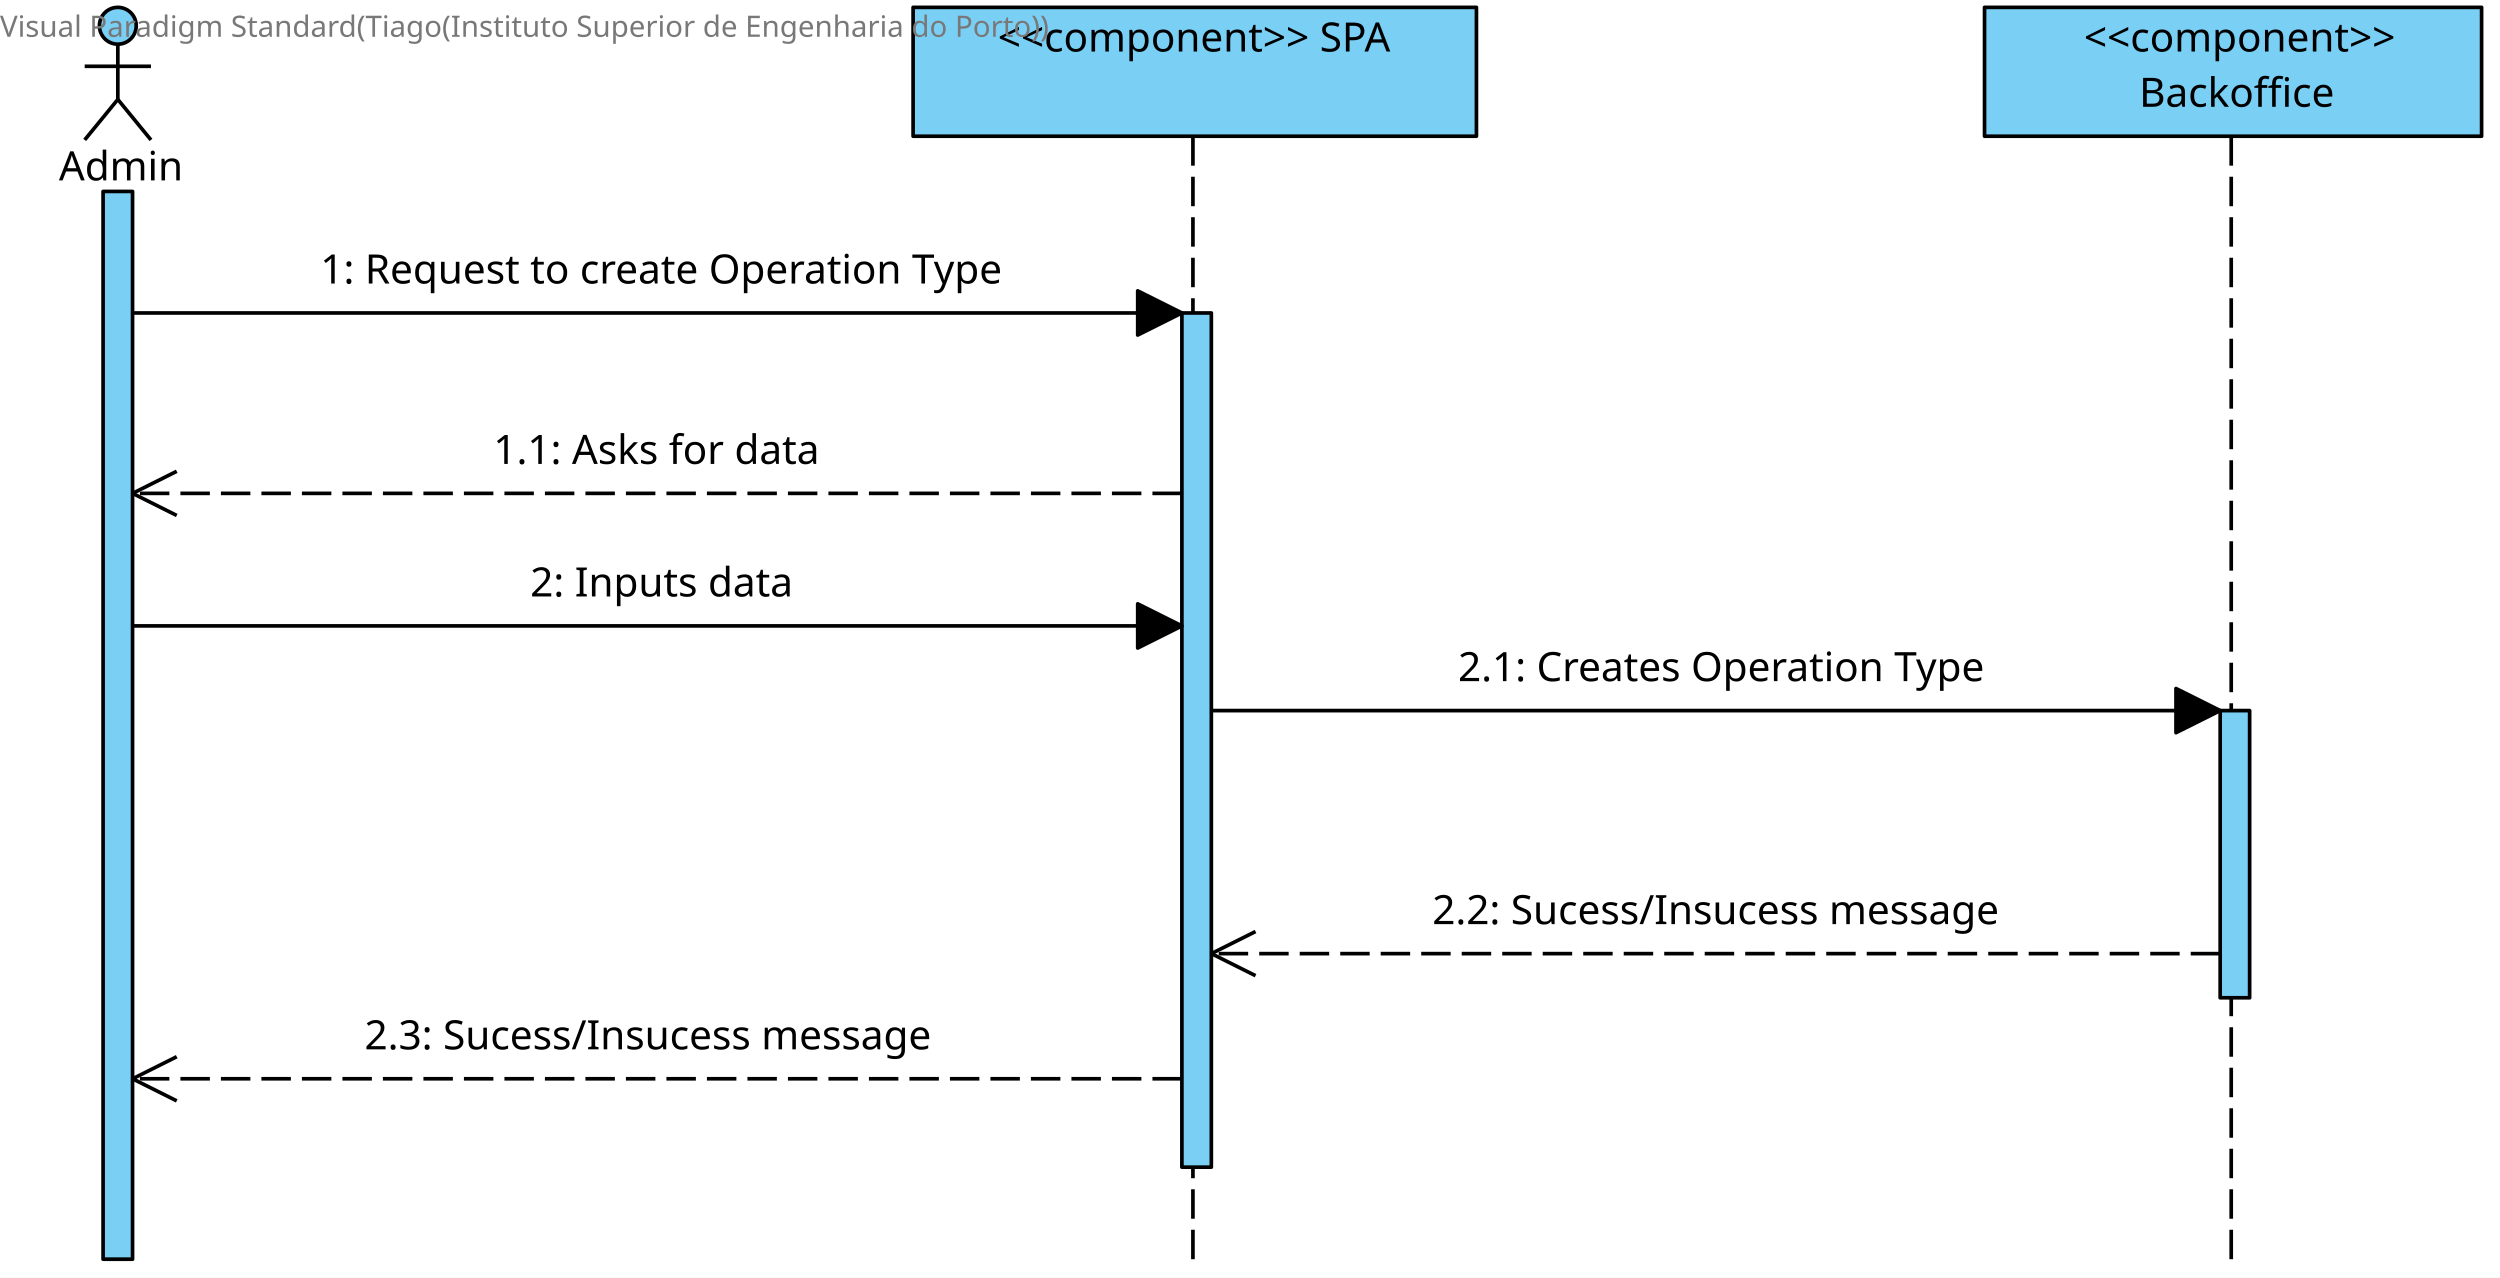
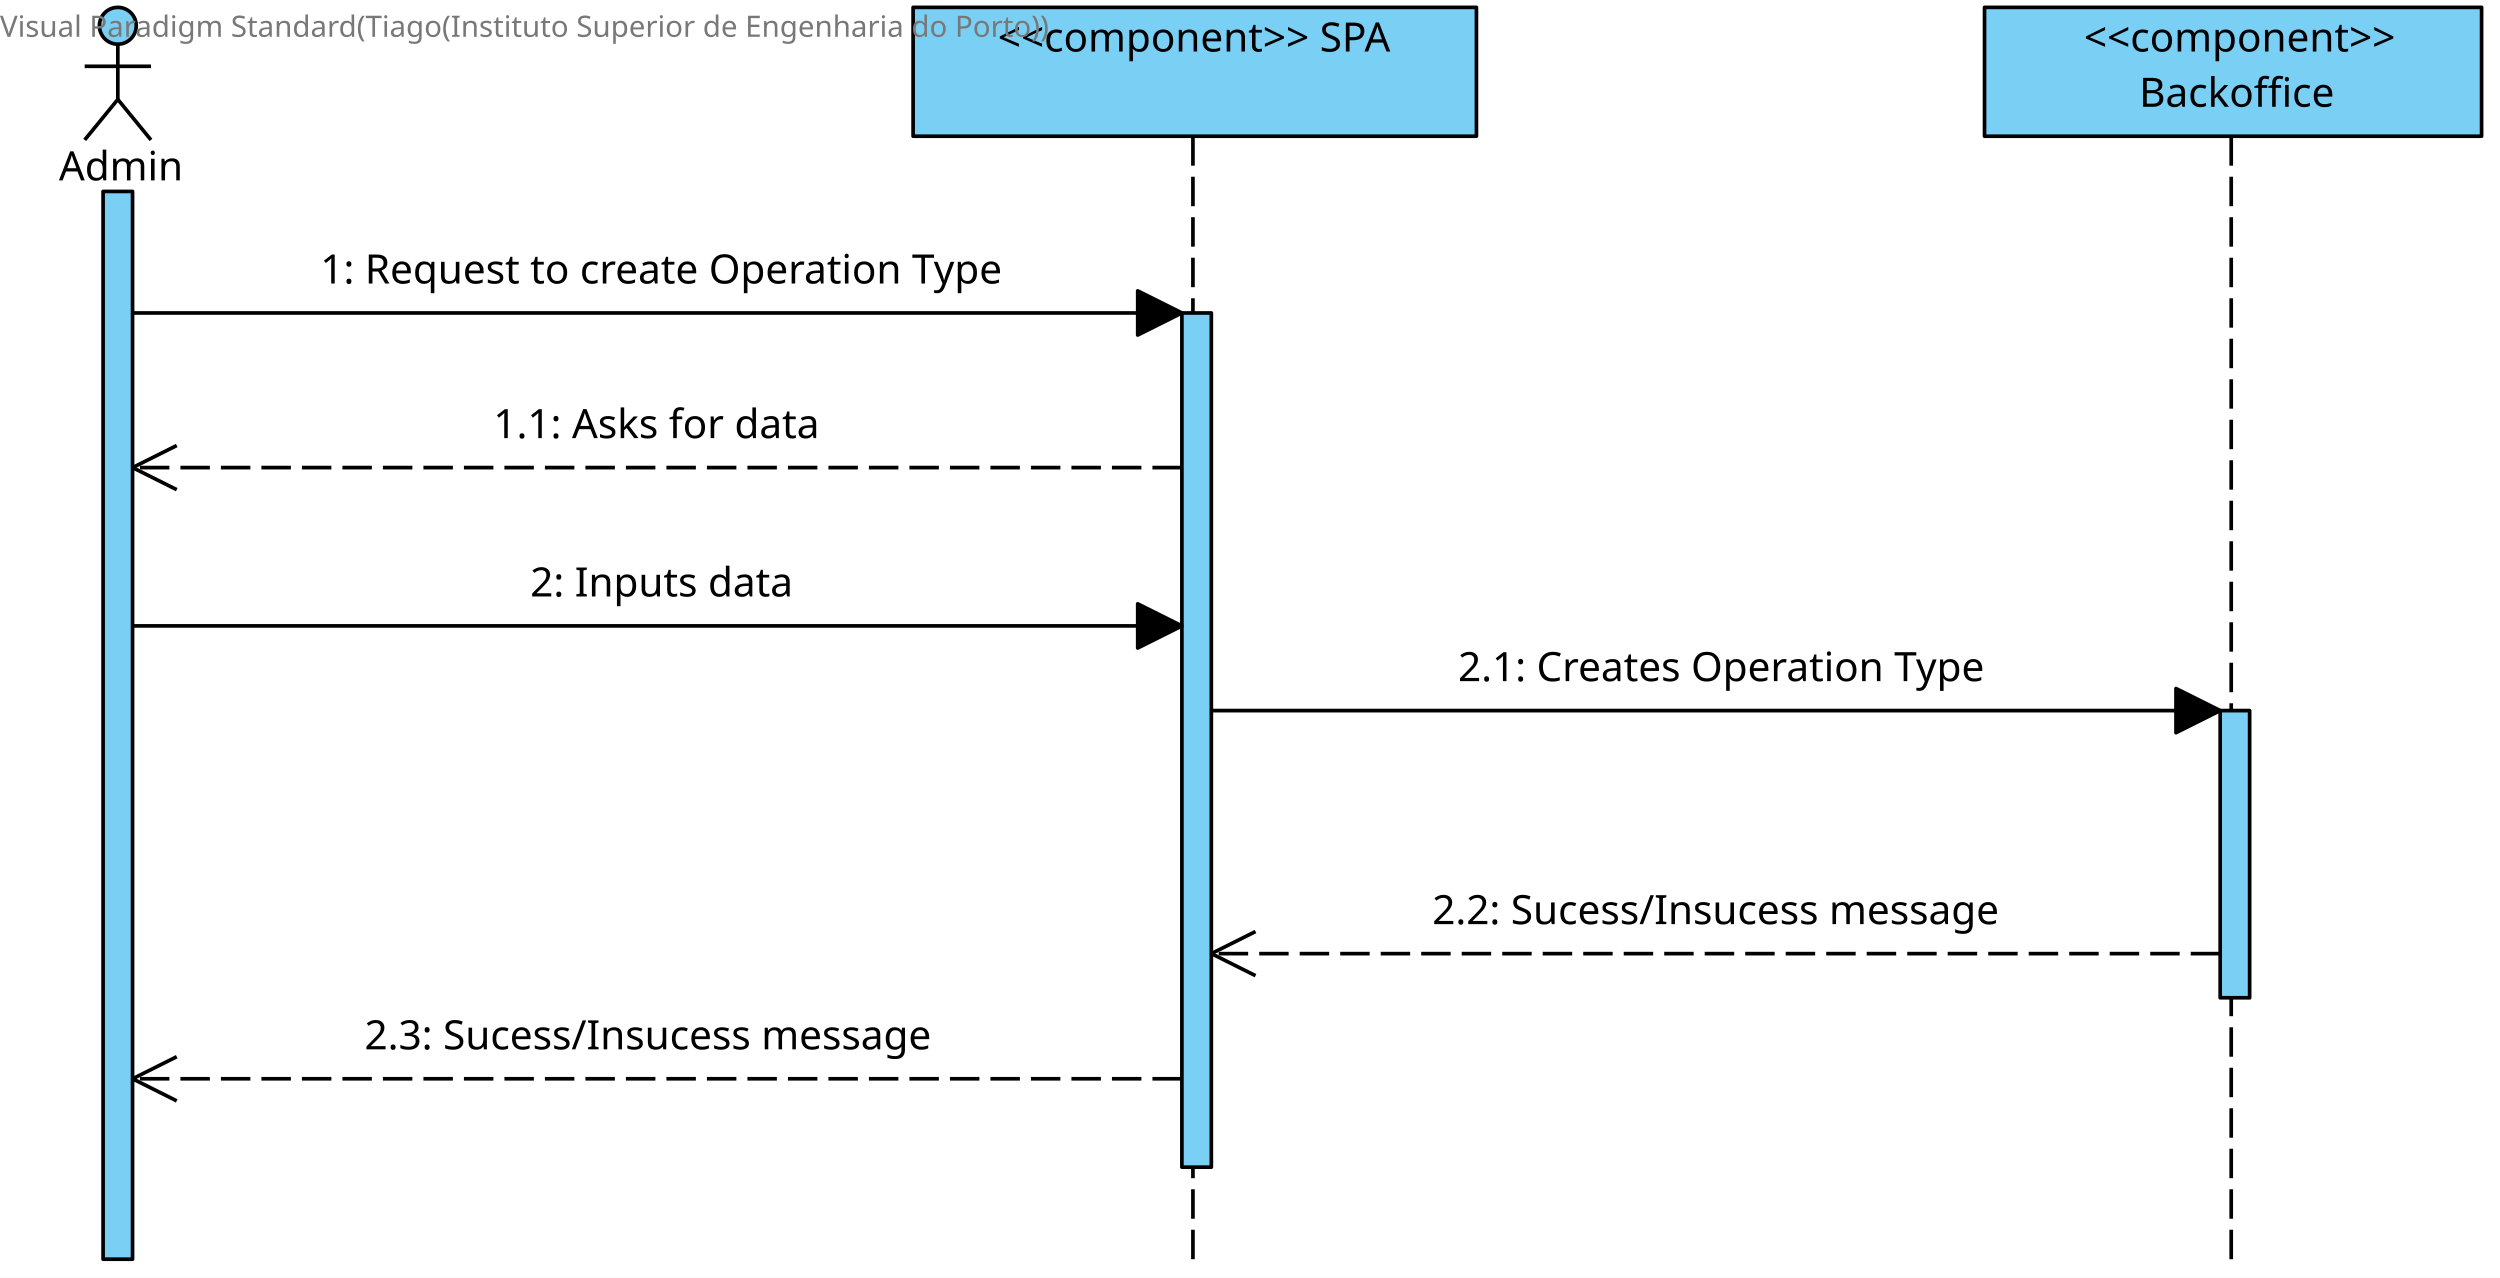
<svg xmlns="http://www.w3.org/2000/svg" fill-opacity="0" color-rendering="auto" color-interpolation="auto" text-rendering="auto" stroke="rgb(0,0,0)" stroke-linecap="square" width="679" stroke-miterlimit="10" shape-rendering="auto" stroke-opacity="0" fill="rgb(0,0,0)" stroke-dasharray="none" font-weight="normal" stroke-width="1" height="347" font-family="'Dialog'" font-style="normal" stroke-linejoin="miter" font-size="12px" stroke-dashoffset="0" image-rendering="auto">
  <defs id="genericDefs" />
  <g>
    <defs id="defs1">
      <clipPath clipPathUnits="userSpaceOnUse" id="clipPath1">
        <path d="M-7 -7 L71 -7 L71 352 L-7 352 L-7 -7 Z" />
      </clipPath>
      <clipPath clipPathUnits="userSpaceOnUse" id="clipPath2">
        <path d="M-7 -7 L165 -7 L165 352 L-7 352 L-7 -7 Z" />
      </clipPath>
      <clipPath clipPathUnits="userSpaceOnUse" id="clipPath3">
        <path d="M-7 -7 L19 -7 L19 243 L-7 243 L-7 -7 Z" />
      </clipPath>
      <clipPath clipPathUnits="userSpaceOnUse" id="clipPath4">
        <path d="M-7 -7 L147 -7 L147 352 L-7 352 L-7 -7 Z" />
      </clipPath>
      <clipPath clipPathUnits="userSpaceOnUse" id="clipPath5">
        <path d="M-7 -7 L19 -7 L19 89 L-7 89 L-7 -7 Z" />
      </clipPath>
      <clipPath clipPathUnits="userSpaceOnUse" id="clipPath6">
        <path d="M-52 -15 L104 -15 L104 30 L-52 30 L-52 -15 Z" />
      </clipPath>
      <clipPath clipPathUnits="userSpaceOnUse" id="clipPath7">
        <path d="M-154 -15 L308 -15 L308 30 L-154 30 L-154 -15 Z" />
      </clipPath>
      <clipPath clipPathUnits="userSpaceOnUse" id="clipPath8">
        <path d="M-136 -30 L272 -30 L272 60 L-136 60 L-136 -30 Z" />
      </clipPath>
      <clipPath clipPathUnits="userSpaceOnUse" id="clipPath9">
        <path d="M0 0 L389 0 L389 104 L0 104 L0 0 Z" />
      </clipPath>
      <clipPath clipPathUnits="userSpaceOnUse" id="clipPath10">
-         <path d="M72 2 L72 17 L20 17 L20 2 ZM289 30 L289 45 L91 45 L91 30 ZM244 79 L244 94 L138 94 L138 79 ZM0 0 L0 104 L389 104 L389 0 Z" />
+         <path d="M72 2 L72 17 L20 17 L20 2 ZM289 30 L289 45 L91 45 L91 30 ZM244 72 L244 87 L138 87 L138 72 ZM0 0 L0 104 L389 104 L389 0 Z" />
      </clipPath>
      <clipPath clipPathUnits="userSpaceOnUse" id="clipPath11">
-         <path d="M244 30 L244 45 L138 45 L138 30 ZM235 66 L235 81 L148 81 L148 66 ZM0 0 L0 104 L389 104 L389 0 Z" />
+         <path d="M244 30 L244 45 L138 45 L138 30 ZM235 73 L235 88 L148 88 L148 73 ZM0 0 L0 104 L389 104 L389 0 L289 0 L289 3 L91 3 L91 0 Z" />
      </clipPath>
      <clipPath clipPathUnits="userSpaceOnUse" id="clipPath12">
        <path d="M275 30 L275 45 L103 45 L103 30 ZM0 0 L0 104 L389 104 L389 0 Z" />
      </clipPath>
      <clipPath clipPathUnits="userSpaceOnUse" id="clipPath13">
-         <path d="M235 30 L235 45 L148 45 L148 30 ZM0 0 L0 104 L389 104 L389 0 L244 0 L244 9 L138 9 L138 0 Z" />
+         <path d="M235 30 L235 45 L148 45 L148 30 ZM0 0 L0 104 L389 104 L389 0 L244 0 L244 2 L138 2 L138 0 Z" />
      </clipPath>
      <clipPath clipPathUnits="userSpaceOnUse" id="clipPath14">
        <path d="M0 0 L378 0 L378 104 L0 104 L0 0 Z" />
      </clipPath>
      <clipPath clipPathUnits="userSpaceOnUse" id="clipPath15">
        <path d="M266 30 L266 45 L107 45 L107 30 ZM0 0 L0 104 L100 104 L100 96 L272 96 L272 104 L378 104 L378 0 Z" />
      </clipPath>
      <clipPath clipPathUnits="userSpaceOnUse" id="clipPath16">
        <path d="M272 30 L272 45 L100 45 L100 30 ZM0 0 L0 104 L378 104 L378 0 Z" />
      </clipPath>
      <clipPath clipPathUnits="userSpaceOnUse" id="clipPath17">
        <path d="M-172 -15 L344 -15 L344 30 L-172 30 L-172 -15 Z" />
      </clipPath>
      <clipPath clipPathUnits="userSpaceOnUse" id="clipPath18">
        <path d="M-159 -15 L318 -15 L318 30 L-159 30 L-159 -15 Z" />
      </clipPath>
      <clipPath clipPathUnits="userSpaceOnUse" id="clipPath19">
        <path d="M-87 -15 L174 -15 L174 30 L-87 30 L-87 -15 Z" />
      </clipPath>
      <clipPath clipPathUnits="userSpaceOnUse" id="clipPath20">
        <path d="M-106 -15 L212 -15 L212 30 L-106 30 L-106 -15 Z" />
      </clipPath>
      <clipPath clipPathUnits="userSpaceOnUse" id="clipPath21">
        <path d="M-198 -15 L396 -15 L396 30 L-198 30 L-198 -15 Z" />
      </clipPath>
    </defs>
    <g fill="white" text-rendering="geometricPrecision" fill-opacity="1" stroke-opacity="1" stroke="white">
      <rect x="0" width="679" height="347" y="0" stroke="none" />
    </g>
    <g font-size="11px" transform="translate(2,2)" fill-opacity="1" fill="rgb(122,207,245)" text-rendering="geometricPrecision" image-rendering="optimizeQuality" font-family="sans-serif" stroke="rgb(122,207,245)" stroke-opacity="1">
      <circle r="5" clip-path="url(#clipPath1)" cx="30" cy="5" stroke="none" />
      <rect x="26" width="8" height="290" y="50" clip-path="url(#clipPath1)" stroke="none" />
    </g>
    <g stroke-linecap="butt" font-size="11px" transform="translate(2,2)" fill-opacity="1" fill="black" text-rendering="geometricPrecision" image-rendering="optimizeQuality" font-family="sans-serif" stroke-linejoin="round" stroke="black" stroke-opacity="1" stroke-miterlimit="0">
      <circle fill="none" r="5" clip-path="url(#clipPath1)" cx="30" cy="5" />
      <rect fill="none" x="26" width="8" height="290" y="50" clip-path="url(#clipPath1)" />
      <line y2="25" fill="none" x1="30" clip-path="url(#clipPath1)" x2="30" y1="10" />
      <line y2="36" fill="none" x1="30" clip-path="url(#clipPath1)" x2="21" y1="25" />
      <line y2="36" fill="none" x1="30" clip-path="url(#clipPath1)" x2="39" y1="25" />
      <line y2="16" fill="none" x1="21" clip-path="url(#clipPath1)" x2="39" y1="16" />
    </g>
    <g font-size="11px" transform="translate(248,2)" fill-opacity="1" fill="rgb(122,207,245)" text-rendering="geometricPrecision" image-rendering="optimizeQuality" font-family="sans-serif" stroke="rgb(122,207,245)" stroke-opacity="1">
      <rect x="0" width="153" height="35" y="0" clip-path="url(#clipPath2)" stroke="none" />
    </g>
    <g stroke-linecap="butt" font-size="11px" transform="translate(248,2)" fill-opacity="1" fill="black" text-rendering="geometricPrecision" image-rendering="optimizeQuality" font-family="sans-serif" stroke-linejoin="round" stroke="black" stroke-opacity="1" stroke-miterlimit="0">
      <rect fill="none" x="0" width="153" height="35" y="0" clip-path="url(#clipPath2)" />
      <line clip-path="url(#clipPath2)" fill="none" x1="76" x2="76" y1="35" y2="341" stroke-linejoin="bevel" stroke-dasharray="8,3" />
    </g>
    <g font-size="11px" transform="translate(321,85)" fill-opacity="1" fill="rgb(122,207,245)" text-rendering="geometricPrecision" image-rendering="optimizeQuality" font-family="sans-serif" stroke="rgb(122,207,245)" stroke-opacity="1">
      <rect x="0" width="8" height="232" y="0" clip-path="url(#clipPath3)" stroke="none" />
    </g>
    <g stroke-linecap="butt" font-size="11px" transform="translate(321,85)" fill-opacity="1" fill="black" text-rendering="geometricPrecision" image-rendering="optimizeQuality" font-family="sans-serif" stroke-linejoin="round" stroke="black" stroke-opacity="1" stroke-miterlimit="0">
      <rect fill="none" x="0" width="8" height="232" y="0" clip-path="url(#clipPath3)" />
    </g>
    <g font-size="11px" transform="translate(539,2)" fill-opacity="1" fill="rgb(122,207,245)" text-rendering="geometricPrecision" image-rendering="optimizeQuality" font-family="sans-serif" stroke="rgb(122,207,245)" stroke-opacity="1">
      <rect x="0" width="135" height="35" y="0" clip-path="url(#clipPath4)" stroke="none" />
    </g>
    <g stroke-linecap="butt" font-size="11px" transform="translate(539,2)" fill-opacity="1" fill="black" text-rendering="geometricPrecision" image-rendering="optimizeQuality" font-family="sans-serif" stroke-linejoin="round" stroke="black" stroke-opacity="1" stroke-miterlimit="0">
      <rect fill="none" x="0" width="135" height="35" y="0" clip-path="url(#clipPath4)" />
      <line clip-path="url(#clipPath4)" fill="none" x1="67" x2="67" y1="35" y2="341" stroke-linejoin="bevel" stroke-dasharray="8,3" />
    </g>
    <g font-size="11px" transform="translate(603,193)" fill-opacity="1" fill="rgb(122,207,245)" text-rendering="geometricPrecision" image-rendering="optimizeQuality" font-family="sans-serif" stroke="rgb(122,207,245)" stroke-opacity="1">
      <rect x="0" width="8" height="78" y="0" clip-path="url(#clipPath5)" stroke="none" />
    </g>
    <g stroke-linecap="butt" font-size="11px" transform="translate(603,193)" fill-opacity="1" fill="black" text-rendering="geometricPrecision" image-rendering="optimizeQuality" font-family="sans-serif" stroke-linejoin="round" stroke="black" stroke-opacity="1" stroke-miterlimit="0">
      <rect fill="none" x="0" width="8" height="78" y="0" clip-path="url(#clipPath5)" />
    </g>
    <g font-size="11px" transform="translate(6,37)" fill-opacity="1" fill="black" text-rendering="geometricPrecision" image-rendering="optimizeQuality" font-family="sans-serif" stroke="black" stroke-opacity="1">
      <text x="10" xml:space="preserve" y="12" clip-path="url(#clipPath6)" stroke="none">Admin</text>
    </g>
    <g font-size="11px" transform="translate(248,2)" fill-opacity="1" fill="black" text-rendering="geometricPrecision" image-rendering="optimizeQuality" font-family="sans-serif" stroke="black" stroke-opacity="1">
      <text x="23" xml:space="preserve" y="12" clip-path="url(#clipPath7)" stroke="none">&lt;&lt;component&gt;&gt; SPA</text>
    </g>
    <g font-size="11px" transform="translate(539,2)" fill-opacity="1" fill="black" text-rendering="geometricPrecision" image-rendering="optimizeQuality" font-family="sans-serif" stroke="black" stroke-opacity="1">
      <text x="27" xml:space="preserve" y="12" clip-path="url(#clipPath8)" stroke="none">&lt;&lt;component&gt;&gt;</text>
      <text x="42" xml:space="preserve" y="27" clip-path="url(#clipPath8)" stroke="none">Backoffice</text>
    </g>
    <g stroke-linecap="butt" font-size="11px" transform="translate(-14,35)" fill-opacity="1" fill="black" text-rendering="geometricPrecision" image-rendering="optimizeQuality" font-family="sans-serif" stroke-linejoin="round" stroke="black" stroke-opacity="1">
      <line y2="50" fill="none" x1="50" clip-path="url(#clipPath10)" x2="335" y1="50" />
      <polygon points=" 335 50 323 44 323 56" clip-path="url(#clipPath10)" stroke="none" />
      <polygon fill="none" points=" 335 50 323 44 323 56" clip-path="url(#clipPath10)" />
    </g>
-     <g fill-opacity="1" text-rendering="geometricPrecision" stroke="black" stroke-linecap="butt" transform="translate(-14,84)" stroke-miterlimit="0" stroke-opacity="1" fill="black" stroke-dasharray="8,3" font-family="sans-serif" stroke-linejoin="round" font-size="11px" image-rendering="optimizeQuality">
+     <g fill-opacity="1" text-rendering="geometricPrecision" stroke="black" stroke-linecap="butt" transform="translate(-14,77)" stroke-miterlimit="0" stroke-opacity="1" fill="black" stroke-dasharray="8,3" font-family="sans-serif" stroke-linejoin="round" font-size="11px" image-rendering="optimizeQuality">
      <line y2="50" fill="none" x1="335" clip-path="url(#clipPath11)" x2="50" y1="50" />
      <line clip-path="url(#clipPath11)" fill="none" x1="50" x2="62" y1="50" y2="56" stroke-dasharray="none" stroke-miterlimit="10" />
      <line clip-path="url(#clipPath11)" fill="none" x1="50" x2="62" y1="50" y2="44" stroke-dasharray="none" stroke-miterlimit="10" />
    </g>
    <g fill-opacity="1" text-rendering="geometricPrecision" stroke="black" stroke-linecap="butt" transform="translate(-14,243)" stroke-miterlimit="0" stroke-opacity="1" fill="black" stroke-dasharray="8,3" font-family="sans-serif" stroke-linejoin="round" font-size="11px" image-rendering="optimizeQuality">
      <line y2="50" fill="none" x1="335" clip-path="url(#clipPath12)" x2="50" y1="50" />
      <line clip-path="url(#clipPath12)" fill="none" x1="50" x2="62" y1="50" y2="56" stroke-dasharray="none" stroke-miterlimit="10" />
      <line clip-path="url(#clipPath12)" fill="none" x1="50" x2="62" y1="50" y2="44" stroke-dasharray="none" stroke-miterlimit="10" />
    </g>
    <g stroke-linecap="butt" font-size="11px" transform="translate(-14,120)" fill-opacity="1" fill="black" text-rendering="geometricPrecision" image-rendering="optimizeQuality" font-family="sans-serif" stroke-linejoin="round" stroke="black" stroke-opacity="1">
      <line y2="50" fill="none" x1="50" clip-path="url(#clipPath13)" x2="335" y1="50" />
      <polygon points=" 335 50 323 44 323 56" clip-path="url(#clipPath13)" stroke="none" />
      <polygon fill="none" points=" 335 50 323 44 323 56" clip-path="url(#clipPath13)" />
    </g>
    <g stroke-linecap="butt" font-size="11px" transform="translate(279,143)" fill-opacity="1" fill="black" text-rendering="geometricPrecision" image-rendering="optimizeQuality" font-family="sans-serif" stroke-linejoin="round" stroke="black" stroke-opacity="1">
      <line y2="50" fill="none" x1="50" clip-path="url(#clipPath15)" x2="324" y1="50" />
      <polygon points=" 324 50 312 44 312 56" clip-path="url(#clipPath15)" stroke="none" />
      <polygon fill="none" points=" 324 50 312 44 312 56" clip-path="url(#clipPath15)" />
    </g>
    <g fill-opacity="1" text-rendering="geometricPrecision" stroke="black" stroke-linecap="butt" transform="translate(279,209)" stroke-miterlimit="0" stroke-opacity="1" fill="black" stroke-dasharray="8,3" font-family="sans-serif" stroke-linejoin="round" font-size="11px" image-rendering="optimizeQuality">
      <line y2="50" fill="none" x1="324" clip-path="url(#clipPath16)" x2="50" y1="50" />
      <line clip-path="url(#clipPath16)" fill="none" x1="50" x2="62" y1="50" y2="56" stroke-dasharray="none" stroke-miterlimit="10" />
      <line clip-path="url(#clipPath16)" fill="none" x1="50" x2="62" y1="50" y2="44" stroke-dasharray="none" stroke-miterlimit="10" />
    </g>
    <g font-size="11px" transform="translate(379,239)" fill-opacity="1" fill="white" text-rendering="geometricPrecision" image-rendering="optimizeQuality" font-family="sans-serif" stroke="white" stroke-opacity="1">
      <rect x="0" width="172" height="15" y="0" clip-path="url(#clipPath17)" stroke="none" />
      <text fill="black" x="10" xml:space="preserve" y="12" clip-path="url(#clipPath17)" stroke="none">2.2: Sucess/Insucess message</text>
    </g>
    <g font-size="11px" transform="translate(386,173)" fill-opacity="1" fill="white" text-rendering="geometricPrecision" image-rendering="optimizeQuality" font-family="sans-serif" stroke="white" stroke-opacity="1">
      <rect x="0" width="159" height="15" y="0" clip-path="url(#clipPath18)" stroke="none" />
      <text fill="black" x="10" xml:space="preserve" y="12" clip-path="url(#clipPath18)" stroke="none">2.1: Creates Operation Type</text>
    </g>
    <g font-size="11px" transform="translate(134,150)" fill-opacity="1" fill="white" text-rendering="geometricPrecision" image-rendering="optimizeQuality" font-family="sans-serif" stroke="white" stroke-opacity="1">
      <rect x="0" width="87" height="15" y="0" clip-path="url(#clipPath19)" stroke="none" />
      <text fill="black" x="10" xml:space="preserve" y="12" clip-path="url(#clipPath19)" stroke="none">2: Inputs data</text>
    </g>
    <g font-size="11px" transform="translate(89,273)" fill-opacity="1" fill="white" text-rendering="geometricPrecision" image-rendering="optimizeQuality" font-family="sans-serif" stroke="white" stroke-opacity="1">
      <rect x="0" width="172" height="15" y="0" clip-path="url(#clipPath17)" stroke="none" />
      <text fill="black" x="10" xml:space="preserve" y="12" clip-path="url(#clipPath17)" stroke="none">2.3: Sucess/Insucess message</text>
    </g>
-     <g font-size="11px" transform="translate(124,114)" fill-opacity="1" fill="white" text-rendering="geometricPrecision" image-rendering="optimizeQuality" font-family="sans-serif" stroke="white" stroke-opacity="1">
+     <g font-size="11px" transform="translate(124,107)" fill-opacity="1" fill="white" text-rendering="geometricPrecision" image-rendering="optimizeQuality" font-family="sans-serif" stroke="white" stroke-opacity="1">
      <rect x="0" width="106" height="15" y="0" clip-path="url(#clipPath20)" stroke="none" />
      <text fill="black" x="10" xml:space="preserve" y="12" clip-path="url(#clipPath20)" stroke="none">1.1: Asks for data</text>
    </g>
    <g font-size="11px" transform="translate(77,65)" fill-opacity="1" fill="white" text-rendering="geometricPrecision" image-rendering="optimizeQuality" font-family="sans-serif" stroke="white" stroke-opacity="1">
      <rect x="0" width="198" height="15" y="0" clip-path="url(#clipPath21)" stroke="none" />
      <text fill="black" x="10" xml:space="preserve" y="12" clip-path="url(#clipPath21)" stroke="none">1: Request to create Operation Type</text>
    </g>
    <g font-size="8px" fill-opacity="1" fill="rgb(120,120,120)" text-rendering="geometricPrecision" image-rendering="optimizeQuality" stroke="rgb(120,120,120)" stroke-opacity="1">
      <text x="0" xml:space="preserve" y="10" stroke="none">Visual Paradigm Standard(Tiago(Instituto Superior de Engenharia do Porto))</text>
    </g>
  </g>
</svg>
